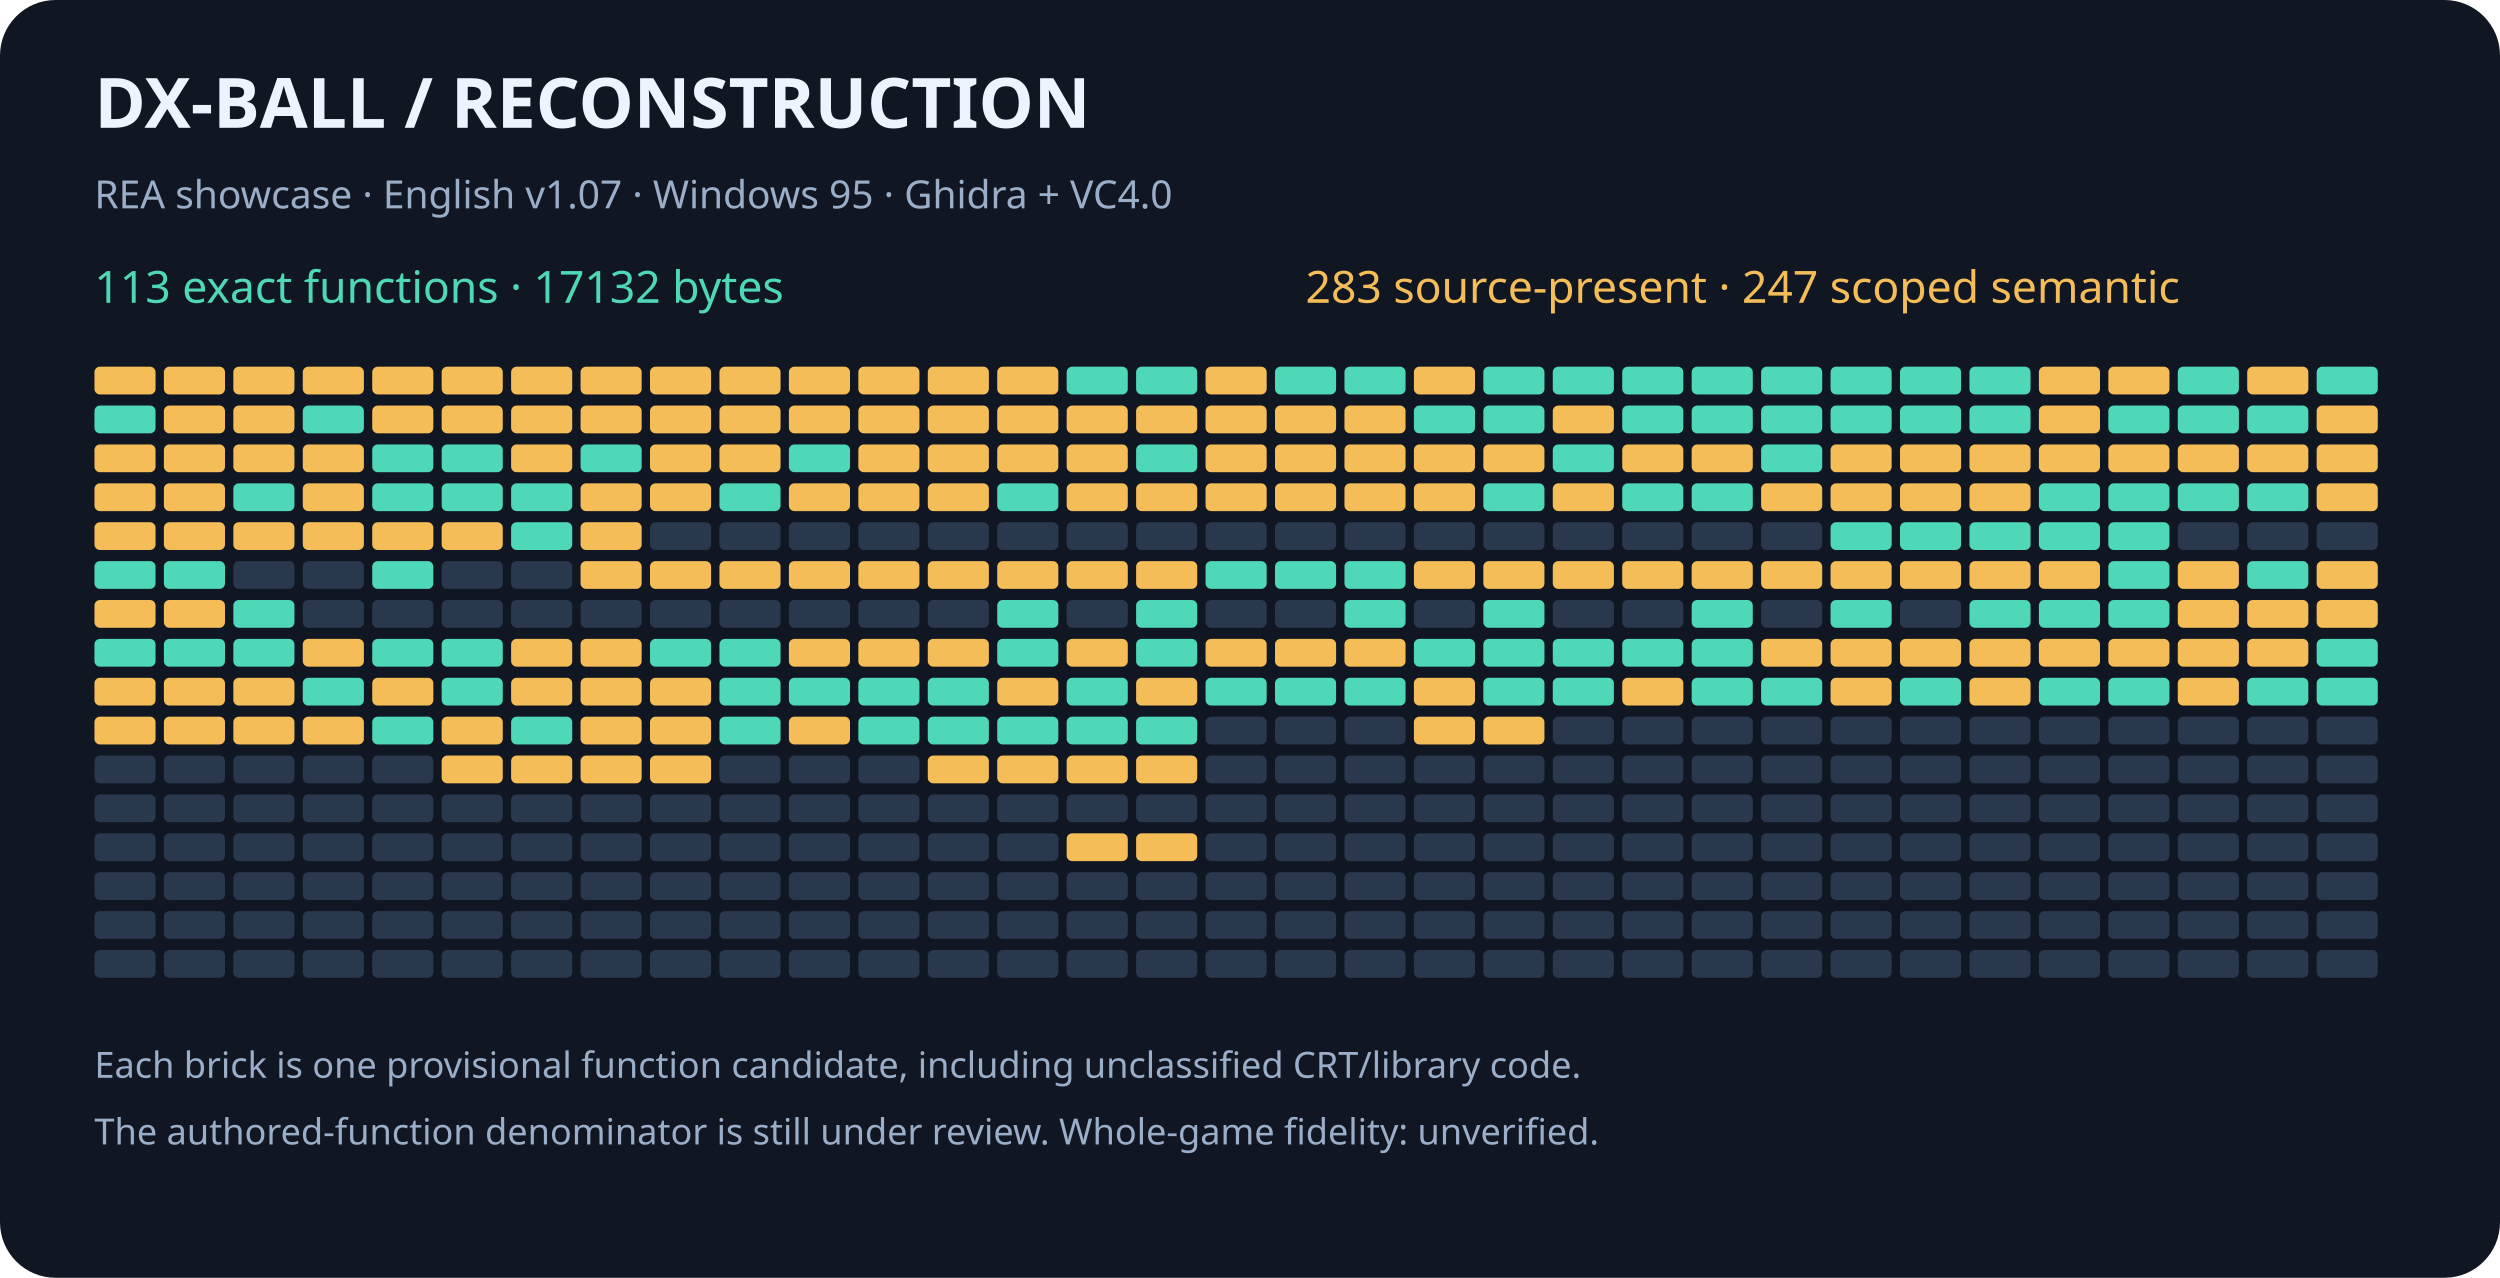
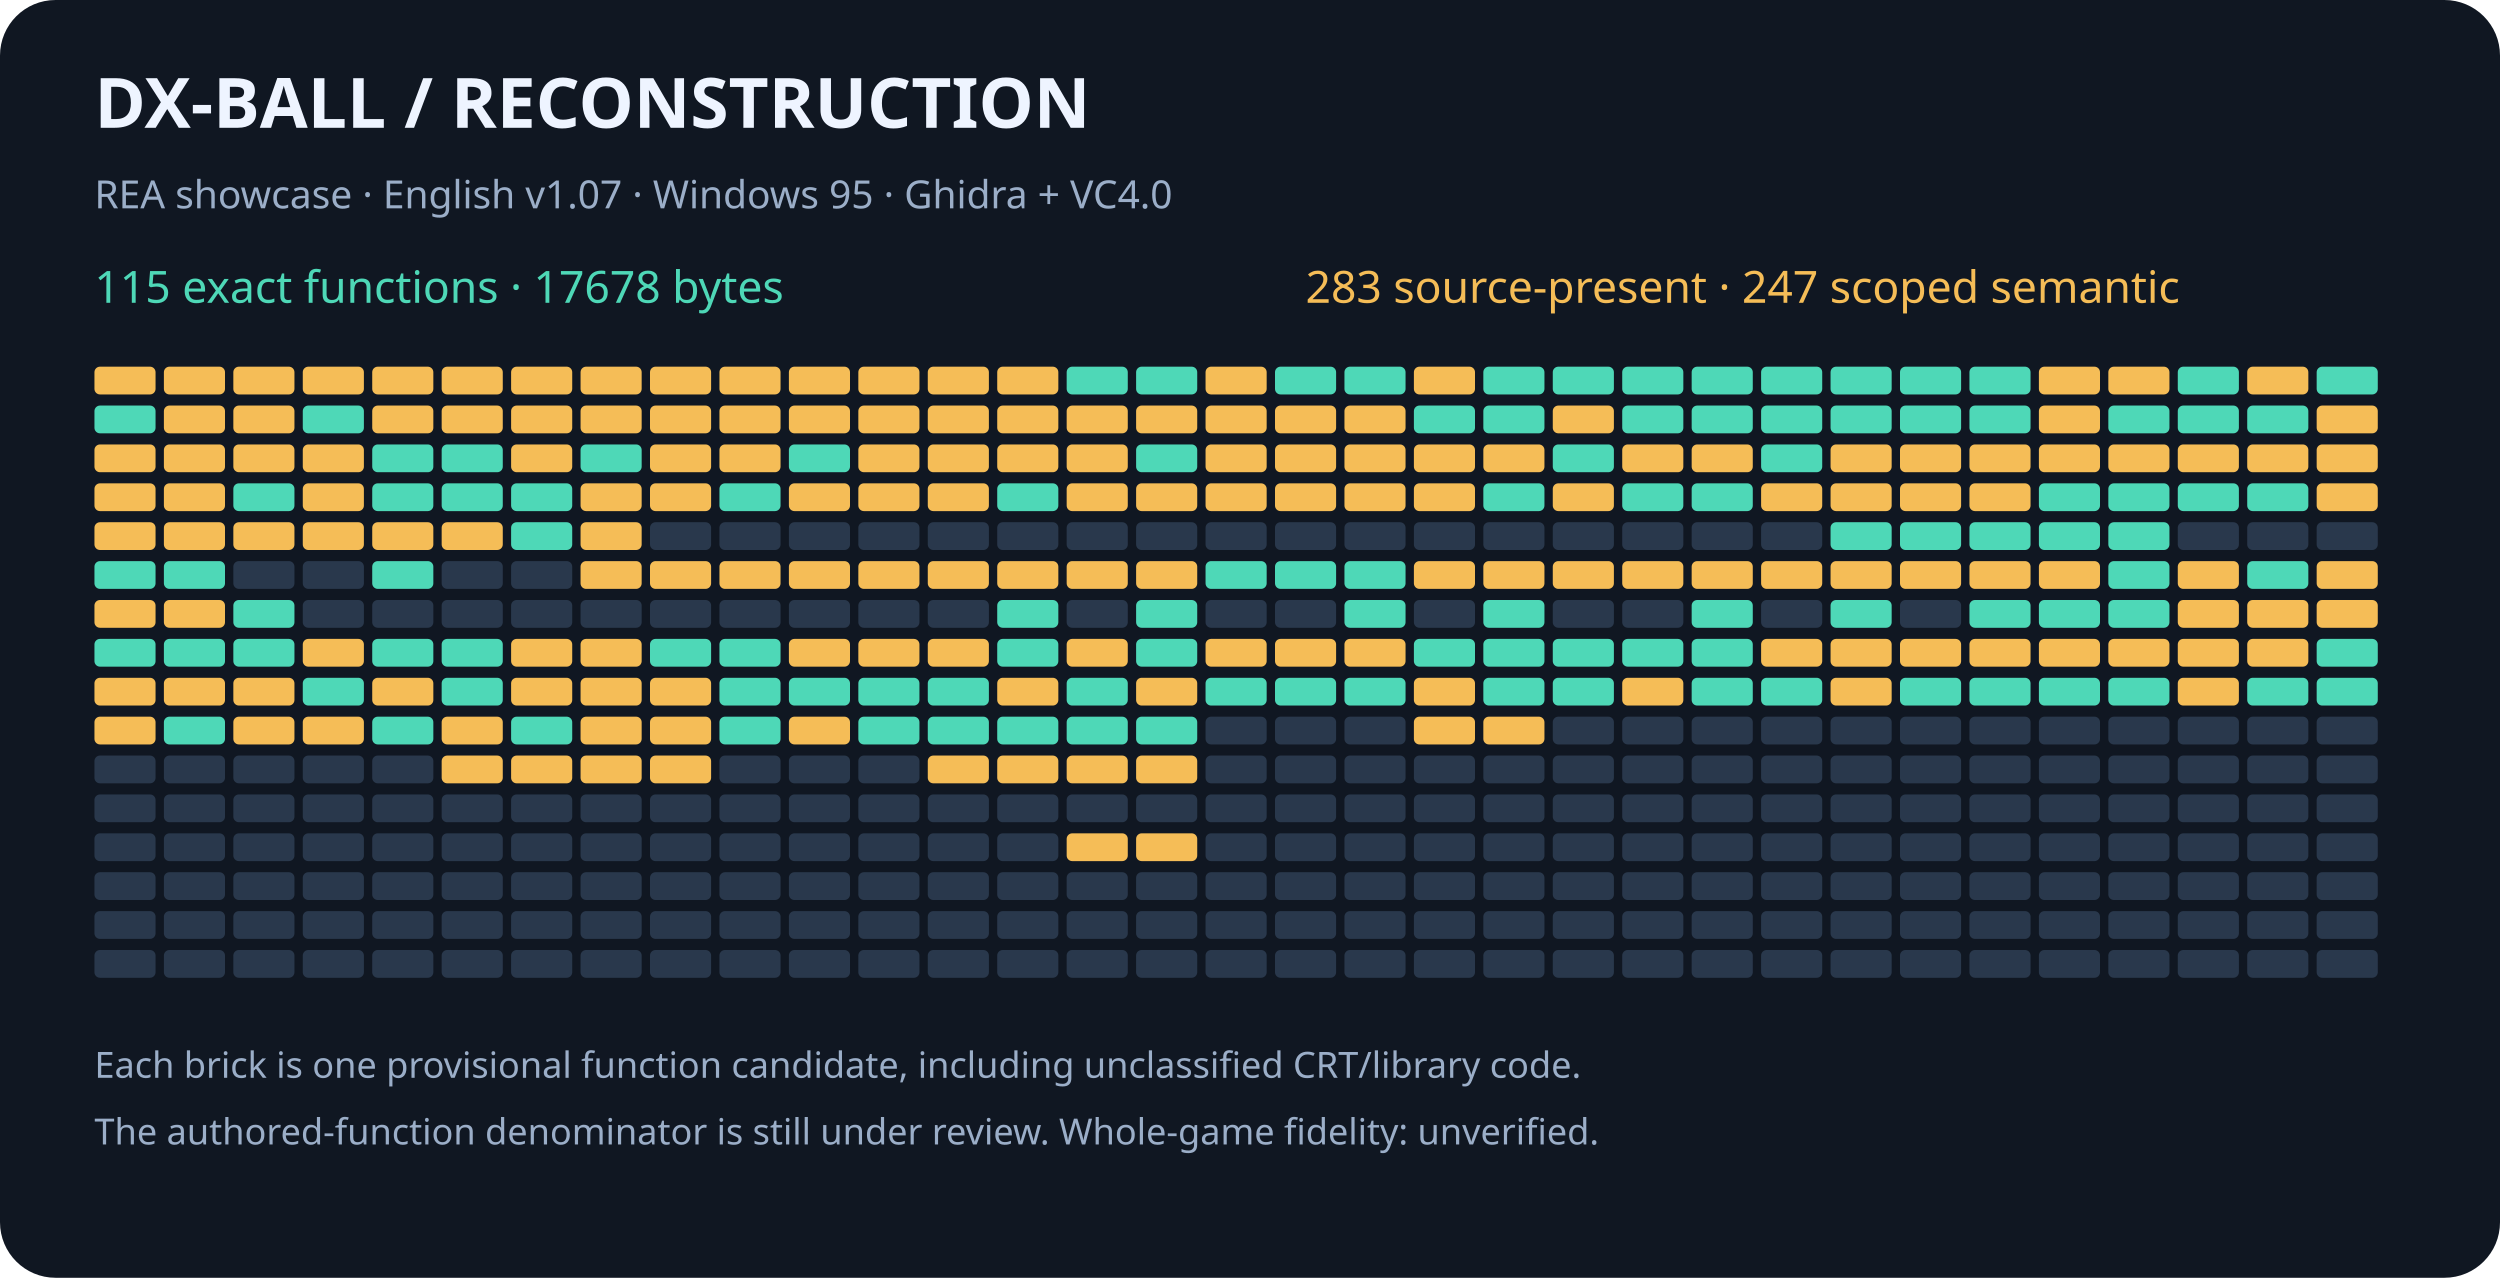
<svg xmlns="http://www.w3.org/2000/svg" width="900" height="460" viewBox="0 0 900 460" role="img" aria-labelledby="title desc">
  <rect width="900" height="460" rx="20" fill="#101722" />
  <g font-family="sans-serif">
    <text x="34" y="46" fill="#eef4ff" font-size="25" font-weight="bold">DX-BALL  /  RECONSTRUCTION</text>
    <text x="34" y="75" fill="#9baec8" font-size="14">REA showcase · English v1.07 · Windows 95 · Ghidra + VC4.0</text>
-     <text x="34" y="109" fill="#4ed8b7" font-size="16">113 exact functions · 17132 bytes</text>
+     <text x="34" y="109" fill="#4ed8b7" font-size="16">115 exact functions · 17678 bytes</text>
    <text x="470" y="109" fill="#f5bd57" font-size="16">283 source-present · 247 scoped semantic</text>
    <rect x="34" y="132" width="22" height="10" rx="2" fill="#f5bd57" />
    <rect x="59" y="132" width="22" height="10" rx="2" fill="#f5bd57" />
    <rect x="84" y="132" width="22" height="10" rx="2" fill="#f5bd57" />
    <rect x="109" y="132" width="22" height="10" rx="2" fill="#f5bd57" />
    <rect x="134" y="132" width="22" height="10" rx="2" fill="#f5bd57" />
    <rect x="159" y="132" width="22" height="10" rx="2" fill="#f5bd57" />
    <rect x="184" y="132" width="22" height="10" rx="2" fill="#f5bd57" />
    <rect x="209" y="132" width="22" height="10" rx="2" fill="#f5bd57" />
    <rect x="234" y="132" width="22" height="10" rx="2" fill="#f5bd57" />
    <rect x="259" y="132" width="22" height="10" rx="2" fill="#f5bd57" />
    <rect x="284" y="132" width="22" height="10" rx="2" fill="#f5bd57" />
    <rect x="309" y="132" width="22" height="10" rx="2" fill="#f5bd57" />
    <rect x="334" y="132" width="22" height="10" rx="2" fill="#f5bd57" />
    <rect x="359" y="132" width="22" height="10" rx="2" fill="#f5bd57" />
    <rect x="384" y="132" width="22" height="10" rx="2" fill="#4ed8b7" />
    <rect x="409" y="132" width="22" height="10" rx="2" fill="#4ed8b7" />
    <rect x="434" y="132" width="22" height="10" rx="2" fill="#f5bd57" />
    <rect x="459" y="132" width="22" height="10" rx="2" fill="#4ed8b7" />
    <rect x="484" y="132" width="22" height="10" rx="2" fill="#4ed8b7" />
    <rect x="509" y="132" width="22" height="10" rx="2" fill="#f5bd57" />
    <rect x="534" y="132" width="22" height="10" rx="2" fill="#4ed8b7" />
    <rect x="559" y="132" width="22" height="10" rx="2" fill="#4ed8b7" />
    <rect x="584" y="132" width="22" height="10" rx="2" fill="#4ed8b7" />
    <rect x="609" y="132" width="22" height="10" rx="2" fill="#4ed8b7" />
    <rect x="634" y="132" width="22" height="10" rx="2" fill="#4ed8b7" />
    <rect x="659" y="132" width="22" height="10" rx="2" fill="#4ed8b7" />
    <rect x="684" y="132" width="22" height="10" rx="2" fill="#4ed8b7" />
    <rect x="709" y="132" width="22" height="10" rx="2" fill="#4ed8b7" />
    <rect x="734" y="132" width="22" height="10" rx="2" fill="#f5bd57" />
    <rect x="759" y="132" width="22" height="10" rx="2" fill="#f5bd57" />
    <rect x="784" y="132" width="22" height="10" rx="2" fill="#4ed8b7" />
    <rect x="809" y="132" width="22" height="10" rx="2" fill="#f5bd57" />
    <rect x="834" y="132" width="22" height="10" rx="2" fill="#4ed8b7" />
    <rect x="34" y="146" width="22" height="10" rx="2" fill="#4ed8b7" />
    <rect x="59" y="146" width="22" height="10" rx="2" fill="#f5bd57" />
    <rect x="84" y="146" width="22" height="10" rx="2" fill="#f5bd57" />
    <rect x="109" y="146" width="22" height="10" rx="2" fill="#4ed8b7" />
    <rect x="134" y="146" width="22" height="10" rx="2" fill="#f5bd57" />
    <rect x="159" y="146" width="22" height="10" rx="2" fill="#f5bd57" />
    <rect x="184" y="146" width="22" height="10" rx="2" fill="#f5bd57" />
    <rect x="209" y="146" width="22" height="10" rx="2" fill="#f5bd57" />
    <rect x="234" y="146" width="22" height="10" rx="2" fill="#f5bd57" />
    <rect x="259" y="146" width="22" height="10" rx="2" fill="#f5bd57" />
    <rect x="284" y="146" width="22" height="10" rx="2" fill="#f5bd57" />
    <rect x="309" y="146" width="22" height="10" rx="2" fill="#f5bd57" />
    <rect x="334" y="146" width="22" height="10" rx="2" fill="#f5bd57" />
    <rect x="359" y="146" width="22" height="10" rx="2" fill="#f5bd57" />
    <rect x="384" y="146" width="22" height="10" rx="2" fill="#f5bd57" />
    <rect x="409" y="146" width="22" height="10" rx="2" fill="#f5bd57" />
    <rect x="434" y="146" width="22" height="10" rx="2" fill="#f5bd57" />
    <rect x="459" y="146" width="22" height="10" rx="2" fill="#f5bd57" />
    <rect x="484" y="146" width="22" height="10" rx="2" fill="#f5bd57" />
    <rect x="509" y="146" width="22" height="10" rx="2" fill="#4ed8b7" />
    <rect x="534" y="146" width="22" height="10" rx="2" fill="#4ed8b7" />
    <rect x="559" y="146" width="22" height="10" rx="2" fill="#f5bd57" />
    <rect x="584" y="146" width="22" height="10" rx="2" fill="#4ed8b7" />
    <rect x="609" y="146" width="22" height="10" rx="2" fill="#4ed8b7" />
    <rect x="634" y="146" width="22" height="10" rx="2" fill="#4ed8b7" />
    <rect x="659" y="146" width="22" height="10" rx="2" fill="#4ed8b7" />
    <rect x="684" y="146" width="22" height="10" rx="2" fill="#4ed8b7" />
    <rect x="709" y="146" width="22" height="10" rx="2" fill="#4ed8b7" />
    <rect x="734" y="146" width="22" height="10" rx="2" fill="#f5bd57" />
    <rect x="759" y="146" width="22" height="10" rx="2" fill="#4ed8b7" />
    <rect x="784" y="146" width="22" height="10" rx="2" fill="#4ed8b7" />
    <rect x="809" y="146" width="22" height="10" rx="2" fill="#4ed8b7" />
    <rect x="834" y="146" width="22" height="10" rx="2" fill="#f5bd57" />
    <rect x="34" y="160" width="22" height="10" rx="2" fill="#f5bd57" />
    <rect x="59" y="160" width="22" height="10" rx="2" fill="#f5bd57" />
    <rect x="84" y="160" width="22" height="10" rx="2" fill="#f5bd57" />
    <rect x="109" y="160" width="22" height="10" rx="2" fill="#f5bd57" />
    <rect x="134" y="160" width="22" height="10" rx="2" fill="#4ed8b7" />
    <rect x="159" y="160" width="22" height="10" rx="2" fill="#4ed8b7" />
    <rect x="184" y="160" width="22" height="10" rx="2" fill="#f5bd57" />
    <rect x="209" y="160" width="22" height="10" rx="2" fill="#4ed8b7" />
    <rect x="234" y="160" width="22" height="10" rx="2" fill="#f5bd57" />
    <rect x="259" y="160" width="22" height="10" rx="2" fill="#f5bd57" />
    <rect x="284" y="160" width="22" height="10" rx="2" fill="#4ed8b7" />
    <rect x="309" y="160" width="22" height="10" rx="2" fill="#f5bd57" />
    <rect x="334" y="160" width="22" height="10" rx="2" fill="#f5bd57" />
    <rect x="359" y="160" width="22" height="10" rx="2" fill="#f5bd57" />
    <rect x="384" y="160" width="22" height="10" rx="2" fill="#f5bd57" />
    <rect x="409" y="160" width="22" height="10" rx="2" fill="#4ed8b7" />
    <rect x="434" y="160" width="22" height="10" rx="2" fill="#f5bd57" />
    <rect x="459" y="160" width="22" height="10" rx="2" fill="#f5bd57" />
    <rect x="484" y="160" width="22" height="10" rx="2" fill="#f5bd57" />
    <rect x="509" y="160" width="22" height="10" rx="2" fill="#f5bd57" />
    <rect x="534" y="160" width="22" height="10" rx="2" fill="#f5bd57" />
    <rect x="559" y="160" width="22" height="10" rx="2" fill="#4ed8b7" />
    <rect x="584" y="160" width="22" height="10" rx="2" fill="#f5bd57" />
    <rect x="609" y="160" width="22" height="10" rx="2" fill="#f5bd57" />
    <rect x="634" y="160" width="22" height="10" rx="2" fill="#4ed8b7" />
    <rect x="659" y="160" width="22" height="10" rx="2" fill="#f5bd57" />
    <rect x="684" y="160" width="22" height="10" rx="2" fill="#f5bd57" />
    <rect x="709" y="160" width="22" height="10" rx="2" fill="#f5bd57" />
    <rect x="734" y="160" width="22" height="10" rx="2" fill="#f5bd57" />
    <rect x="759" y="160" width="22" height="10" rx="2" fill="#f5bd57" />
    <rect x="784" y="160" width="22" height="10" rx="2" fill="#f5bd57" />
    <rect x="809" y="160" width="22" height="10" rx="2" fill="#f5bd57" />
    <rect x="834" y="160" width="22" height="10" rx="2" fill="#f5bd57" />
    <rect x="34" y="174" width="22" height="10" rx="2" fill="#f5bd57" />
    <rect x="59" y="174" width="22" height="10" rx="2" fill="#f5bd57" />
    <rect x="84" y="174" width="22" height="10" rx="2" fill="#4ed8b7" />
    <rect x="109" y="174" width="22" height="10" rx="2" fill="#f5bd57" />
    <rect x="134" y="174" width="22" height="10" rx="2" fill="#4ed8b7" />
    <rect x="159" y="174" width="22" height="10" rx="2" fill="#4ed8b7" />
    <rect x="184" y="174" width="22" height="10" rx="2" fill="#4ed8b7" />
    <rect x="209" y="174" width="22" height="10" rx="2" fill="#f5bd57" />
    <rect x="234" y="174" width="22" height="10" rx="2" fill="#f5bd57" />
    <rect x="259" y="174" width="22" height="10" rx="2" fill="#4ed8b7" />
    <rect x="284" y="174" width="22" height="10" rx="2" fill="#f5bd57" />
    <rect x="309" y="174" width="22" height="10" rx="2" fill="#f5bd57" />
    <rect x="334" y="174" width="22" height="10" rx="2" fill="#f5bd57" />
    <rect x="359" y="174" width="22" height="10" rx="2" fill="#4ed8b7" />
    <rect x="384" y="174" width="22" height="10" rx="2" fill="#f5bd57" />
    <rect x="409" y="174" width="22" height="10" rx="2" fill="#f5bd57" />
    <rect x="434" y="174" width="22" height="10" rx="2" fill="#f5bd57" />
    <rect x="459" y="174" width="22" height="10" rx="2" fill="#f5bd57" />
    <rect x="484" y="174" width="22" height="10" rx="2" fill="#f5bd57" />
    <rect x="509" y="174" width="22" height="10" rx="2" fill="#f5bd57" />
    <rect x="534" y="174" width="22" height="10" rx="2" fill="#4ed8b7" />
    <rect x="559" y="174" width="22" height="10" rx="2" fill="#f5bd57" />
    <rect x="584" y="174" width="22" height="10" rx="2" fill="#4ed8b7" />
    <rect x="609" y="174" width="22" height="10" rx="2" fill="#4ed8b7" />
    <rect x="634" y="174" width="22" height="10" rx="2" fill="#f5bd57" />
    <rect x="659" y="174" width="22" height="10" rx="2" fill="#f5bd57" />
    <rect x="684" y="174" width="22" height="10" rx="2" fill="#f5bd57" />
    <rect x="709" y="174" width="22" height="10" rx="2" fill="#f5bd57" />
    <rect x="734" y="174" width="22" height="10" rx="2" fill="#4ed8b7" />
    <rect x="759" y="174" width="22" height="10" rx="2" fill="#4ed8b7" />
    <rect x="784" y="174" width="22" height="10" rx="2" fill="#4ed8b7" />
    <rect x="809" y="174" width="22" height="10" rx="2" fill="#4ed8b7" />
    <rect x="834" y="174" width="22" height="10" rx="2" fill="#f5bd57" />
    <rect x="34" y="188" width="22" height="10" rx="2" fill="#f5bd57" />
    <rect x="59" y="188" width="22" height="10" rx="2" fill="#f5bd57" />
    <rect x="84" y="188" width="22" height="10" rx="2" fill="#f5bd57" />
    <rect x="109" y="188" width="22" height="10" rx="2" fill="#f5bd57" />
    <rect x="134" y="188" width="22" height="10" rx="2" fill="#f5bd57" />
    <rect x="159" y="188" width="22" height="10" rx="2" fill="#f5bd57" />
    <rect x="184" y="188" width="22" height="10" rx="2" fill="#4ed8b7" />
    <rect x="209" y="188" width="22" height="10" rx="2" fill="#f5bd57" />
    <rect x="234" y="188" width="22" height="10" rx="2" fill="#29384c" />
    <rect x="259" y="188" width="22" height="10" rx="2" fill="#29384c" />
    <rect x="284" y="188" width="22" height="10" rx="2" fill="#29384c" />
    <rect x="309" y="188" width="22" height="10" rx="2" fill="#29384c" />
    <rect x="334" y="188" width="22" height="10" rx="2" fill="#29384c" />
    <rect x="359" y="188" width="22" height="10" rx="2" fill="#29384c" />
    <rect x="384" y="188" width="22" height="10" rx="2" fill="#29384c" />
    <rect x="409" y="188" width="22" height="10" rx="2" fill="#29384c" />
    <rect x="434" y="188" width="22" height="10" rx="2" fill="#29384c" />
    <rect x="459" y="188" width="22" height="10" rx="2" fill="#29384c" />
    <rect x="484" y="188" width="22" height="10" rx="2" fill="#29384c" />
    <rect x="509" y="188" width="22" height="10" rx="2" fill="#29384c" />
    <rect x="534" y="188" width="22" height="10" rx="2" fill="#29384c" />
    <rect x="559" y="188" width="22" height="10" rx="2" fill="#29384c" />
    <rect x="584" y="188" width="22" height="10" rx="2" fill="#29384c" />
    <rect x="609" y="188" width="22" height="10" rx="2" fill="#29384c" />
    <rect x="634" y="188" width="22" height="10" rx="2" fill="#29384c" />
    <rect x="659" y="188" width="22" height="10" rx="2" fill="#4ed8b7" />
    <rect x="684" y="188" width="22" height="10" rx="2" fill="#4ed8b7" />
    <rect x="709" y="188" width="22" height="10" rx="2" fill="#4ed8b7" />
    <rect x="734" y="188" width="22" height="10" rx="2" fill="#4ed8b7" />
    <rect x="759" y="188" width="22" height="10" rx="2" fill="#4ed8b7" />
    <rect x="784" y="188" width="22" height="10" rx="2" fill="#29384c" />
    <rect x="809" y="188" width="22" height="10" rx="2" fill="#29384c" />
    <rect x="834" y="188" width="22" height="10" rx="2" fill="#29384c" />
    <rect x="34" y="202" width="22" height="10" rx="2" fill="#4ed8b7" />
    <rect x="59" y="202" width="22" height="10" rx="2" fill="#4ed8b7" />
    <rect x="84" y="202" width="22" height="10" rx="2" fill="#29384c" />
    <rect x="109" y="202" width="22" height="10" rx="2" fill="#29384c" />
    <rect x="134" y="202" width="22" height="10" rx="2" fill="#4ed8b7" />
    <rect x="159" y="202" width="22" height="10" rx="2" fill="#29384c" />
    <rect x="184" y="202" width="22" height="10" rx="2" fill="#29384c" />
    <rect x="209" y="202" width="22" height="10" rx="2" fill="#f5bd57" />
    <rect x="234" y="202" width="22" height="10" rx="2" fill="#f5bd57" />
    <rect x="259" y="202" width="22" height="10" rx="2" fill="#f5bd57" />
    <rect x="284" y="202" width="22" height="10" rx="2" fill="#f5bd57" />
    <rect x="309" y="202" width="22" height="10" rx="2" fill="#f5bd57" />
    <rect x="334" y="202" width="22" height="10" rx="2" fill="#f5bd57" />
    <rect x="359" y="202" width="22" height="10" rx="2" fill="#f5bd57" />
    <rect x="384" y="202" width="22" height="10" rx="2" fill="#f5bd57" />
    <rect x="409" y="202" width="22" height="10" rx="2" fill="#f5bd57" />
    <rect x="434" y="202" width="22" height="10" rx="2" fill="#4ed8b7" />
    <rect x="459" y="202" width="22" height="10" rx="2" fill="#4ed8b7" />
    <rect x="484" y="202" width="22" height="10" rx="2" fill="#4ed8b7" />
    <rect x="509" y="202" width="22" height="10" rx="2" fill="#f5bd57" />
    <rect x="534" y="202" width="22" height="10" rx="2" fill="#f5bd57" />
    <rect x="559" y="202" width="22" height="10" rx="2" fill="#f5bd57" />
    <rect x="584" y="202" width="22" height="10" rx="2" fill="#f5bd57" />
    <rect x="609" y="202" width="22" height="10" rx="2" fill="#f5bd57" />
    <rect x="634" y="202" width="22" height="10" rx="2" fill="#f5bd57" />
    <rect x="659" y="202" width="22" height="10" rx="2" fill="#f5bd57" />
    <rect x="684" y="202" width="22" height="10" rx="2" fill="#f5bd57" />
    <rect x="709" y="202" width="22" height="10" rx="2" fill="#f5bd57" />
    <rect x="734" y="202" width="22" height="10" rx="2" fill="#f5bd57" />
    <rect x="759" y="202" width="22" height="10" rx="2" fill="#4ed8b7" />
    <rect x="784" y="202" width="22" height="10" rx="2" fill="#f5bd57" />
    <rect x="809" y="202" width="22" height="10" rx="2" fill="#4ed8b7" />
    <rect x="834" y="202" width="22" height="10" rx="2" fill="#f5bd57" />
    <rect x="34" y="216" width="22" height="10" rx="2" fill="#f5bd57" />
    <rect x="59" y="216" width="22" height="10" rx="2" fill="#f5bd57" />
    <rect x="84" y="216" width="22" height="10" rx="2" fill="#4ed8b7" />
    <rect x="109" y="216" width="22" height="10" rx="2" fill="#29384c" />
    <rect x="134" y="216" width="22" height="10" rx="2" fill="#29384c" />
    <rect x="159" y="216" width="22" height="10" rx="2" fill="#29384c" />
    <rect x="184" y="216" width="22" height="10" rx="2" fill="#29384c" />
    <rect x="209" y="216" width="22" height="10" rx="2" fill="#29384c" />
    <rect x="234" y="216" width="22" height="10" rx="2" fill="#29384c" />
    <rect x="259" y="216" width="22" height="10" rx="2" fill="#29384c" />
    <rect x="284" y="216" width="22" height="10" rx="2" fill="#29384c" />
    <rect x="309" y="216" width="22" height="10" rx="2" fill="#29384c" />
    <rect x="334" y="216" width="22" height="10" rx="2" fill="#29384c" />
    <rect x="359" y="216" width="22" height="10" rx="2" fill="#4ed8b7" />
    <rect x="384" y="216" width="22" height="10" rx="2" fill="#29384c" />
    <rect x="409" y="216" width="22" height="10" rx="2" fill="#4ed8b7" />
    <rect x="434" y="216" width="22" height="10" rx="2" fill="#29384c" />
    <rect x="459" y="216" width="22" height="10" rx="2" fill="#29384c" />
    <rect x="484" y="216" width="22" height="10" rx="2" fill="#4ed8b7" />
    <rect x="509" y="216" width="22" height="10" rx="2" fill="#29384c" />
    <rect x="534" y="216" width="22" height="10" rx="2" fill="#4ed8b7" />
    <rect x="559" y="216" width="22" height="10" rx="2" fill="#29384c" />
    <rect x="584" y="216" width="22" height="10" rx="2" fill="#29384c" />
    <rect x="609" y="216" width="22" height="10" rx="2" fill="#4ed8b7" />
    <rect x="634" y="216" width="22" height="10" rx="2" fill="#29384c" />
    <rect x="659" y="216" width="22" height="10" rx="2" fill="#4ed8b7" />
    <rect x="684" y="216" width="22" height="10" rx="2" fill="#29384c" />
    <rect x="709" y="216" width="22" height="10" rx="2" fill="#4ed8b7" />
    <rect x="734" y="216" width="22" height="10" rx="2" fill="#4ed8b7" />
    <rect x="759" y="216" width="22" height="10" rx="2" fill="#4ed8b7" />
    <rect x="784" y="216" width="22" height="10" rx="2" fill="#f5bd57" />
    <rect x="809" y="216" width="22" height="10" rx="2" fill="#f5bd57" />
    <rect x="834" y="216" width="22" height="10" rx="2" fill="#f5bd57" />
    <rect x="34" y="230" width="22" height="10" rx="2" fill="#4ed8b7" />
    <rect x="59" y="230" width="22" height="10" rx="2" fill="#4ed8b7" />
    <rect x="84" y="230" width="22" height="10" rx="2" fill="#4ed8b7" />
    <rect x="109" y="230" width="22" height="10" rx="2" fill="#f5bd57" />
    <rect x="134" y="230" width="22" height="10" rx="2" fill="#4ed8b7" />
    <rect x="159" y="230" width="22" height="10" rx="2" fill="#4ed8b7" />
    <rect x="184" y="230" width="22" height="10" rx="2" fill="#f5bd57" />
    <rect x="209" y="230" width="22" height="10" rx="2" fill="#f5bd57" />
    <rect x="234" y="230" width="22" height="10" rx="2" fill="#4ed8b7" />
    <rect x="259" y="230" width="22" height="10" rx="2" fill="#4ed8b7" />
    <rect x="284" y="230" width="22" height="10" rx="2" fill="#f5bd57" />
    <rect x="309" y="230" width="22" height="10" rx="2" fill="#f5bd57" />
    <rect x="334" y="230" width="22" height="10" rx="2" fill="#f5bd57" />
    <rect x="359" y="230" width="22" height="10" rx="2" fill="#4ed8b7" />
    <rect x="384" y="230" width="22" height="10" rx="2" fill="#f5bd57" />
    <rect x="409" y="230" width="22" height="10" rx="2" fill="#4ed8b7" />
    <rect x="434" y="230" width="22" height="10" rx="2" fill="#f5bd57" />
    <rect x="459" y="230" width="22" height="10" rx="2" fill="#f5bd57" />
    <rect x="484" y="230" width="22" height="10" rx="2" fill="#f5bd57" />
    <rect x="509" y="230" width="22" height="10" rx="2" fill="#4ed8b7" />
    <rect x="534" y="230" width="22" height="10" rx="2" fill="#4ed8b7" />
    <rect x="559" y="230" width="22" height="10" rx="2" fill="#4ed8b7" />
    <rect x="584" y="230" width="22" height="10" rx="2" fill="#4ed8b7" />
    <rect x="609" y="230" width="22" height="10" rx="2" fill="#4ed8b7" />
    <rect x="634" y="230" width="22" height="10" rx="2" fill="#f5bd57" />
    <rect x="659" y="230" width="22" height="10" rx="2" fill="#f5bd57" />
    <rect x="684" y="230" width="22" height="10" rx="2" fill="#f5bd57" />
    <rect x="709" y="230" width="22" height="10" rx="2" fill="#f5bd57" />
    <rect x="734" y="230" width="22" height="10" rx="2" fill="#f5bd57" />
    <rect x="759" y="230" width="22" height="10" rx="2" fill="#f5bd57" />
    <rect x="784" y="230" width="22" height="10" rx="2" fill="#f5bd57" />
    <rect x="809" y="230" width="22" height="10" rx="2" fill="#f5bd57" />
    <rect x="834" y="230" width="22" height="10" rx="2" fill="#4ed8b7" />
    <rect x="34" y="244" width="22" height="10" rx="2" fill="#f5bd57" />
    <rect x="59" y="244" width="22" height="10" rx="2" fill="#f5bd57" />
    <rect x="84" y="244" width="22" height="10" rx="2" fill="#f5bd57" />
    <rect x="109" y="244" width="22" height="10" rx="2" fill="#4ed8b7" />
    <rect x="134" y="244" width="22" height="10" rx="2" fill="#f5bd57" />
    <rect x="159" y="244" width="22" height="10" rx="2" fill="#4ed8b7" />
    <rect x="184" y="244" width="22" height="10" rx="2" fill="#f5bd57" />
    <rect x="209" y="244" width="22" height="10" rx="2" fill="#f5bd57" />
    <rect x="234" y="244" width="22" height="10" rx="2" fill="#f5bd57" />
    <rect x="259" y="244" width="22" height="10" rx="2" fill="#4ed8b7" />
    <rect x="284" y="244" width="22" height="10" rx="2" fill="#4ed8b7" />
    <rect x="309" y="244" width="22" height="10" rx="2" fill="#4ed8b7" />
    <rect x="334" y="244" width="22" height="10" rx="2" fill="#4ed8b7" />
    <rect x="359" y="244" width="22" height="10" rx="2" fill="#f5bd57" />
    <rect x="384" y="244" width="22" height="10" rx="2" fill="#4ed8b7" />
    <rect x="409" y="244" width="22" height="10" rx="2" fill="#f5bd57" />
    <rect x="434" y="244" width="22" height="10" rx="2" fill="#4ed8b7" />
    <rect x="459" y="244" width="22" height="10" rx="2" fill="#4ed8b7" />
    <rect x="484" y="244" width="22" height="10" rx="2" fill="#4ed8b7" />
    <rect x="509" y="244" width="22" height="10" rx="2" fill="#f5bd57" />
    <rect x="534" y="244" width="22" height="10" rx="2" fill="#4ed8b7" />
    <rect x="559" y="244" width="22" height="10" rx="2" fill="#4ed8b7" />
    <rect x="584" y="244" width="22" height="10" rx="2" fill="#f5bd57" />
    <rect x="609" y="244" width="22" height="10" rx="2" fill="#4ed8b7" />
    <rect x="634" y="244" width="22" height="10" rx="2" fill="#4ed8b7" />
    <rect x="659" y="244" width="22" height="10" rx="2" fill="#f5bd57" />
    <rect x="684" y="244" width="22" height="10" rx="2" fill="#4ed8b7" />
-     <rect x="709" y="244" width="22" height="10" rx="2" fill="#f5bd57" />
+     <rect x="709" y="244" width="22" height="10" rx="2" fill="#4ed8b7" />
    <rect x="734" y="244" width="22" height="10" rx="2" fill="#4ed8b7" />
    <rect x="759" y="244" width="22" height="10" rx="2" fill="#4ed8b7" />
    <rect x="784" y="244" width="22" height="10" rx="2" fill="#f5bd57" />
    <rect x="809" y="244" width="22" height="10" rx="2" fill="#4ed8b7" />
    <rect x="834" y="244" width="22" height="10" rx="2" fill="#4ed8b7" />
    <rect x="34" y="258" width="22" height="10" rx="2" fill="#f5bd57" />
-     <rect x="59" y="258" width="22" height="10" rx="2" fill="#f5bd57" />
+     <rect x="59" y="258" width="22" height="10" rx="2" fill="#4ed8b7" />
    <rect x="84" y="258" width="22" height="10" rx="2" fill="#f5bd57" />
    <rect x="109" y="258" width="22" height="10" rx="2" fill="#f5bd57" />
    <rect x="134" y="258" width="22" height="10" rx="2" fill="#4ed8b7" />
    <rect x="159" y="258" width="22" height="10" rx="2" fill="#f5bd57" />
    <rect x="184" y="258" width="22" height="10" rx="2" fill="#4ed8b7" />
    <rect x="209" y="258" width="22" height="10" rx="2" fill="#f5bd57" />
    <rect x="234" y="258" width="22" height="10" rx="2" fill="#f5bd57" />
    <rect x="259" y="258" width="22" height="10" rx="2" fill="#4ed8b7" />
    <rect x="284" y="258" width="22" height="10" rx="2" fill="#f5bd57" />
    <rect x="309" y="258" width="22" height="10" rx="2" fill="#4ed8b7" />
    <rect x="334" y="258" width="22" height="10" rx="2" fill="#4ed8b7" />
    <rect x="359" y="258" width="22" height="10" rx="2" fill="#4ed8b7" />
    <rect x="384" y="258" width="22" height="10" rx="2" fill="#4ed8b7" />
    <rect x="409" y="258" width="22" height="10" rx="2" fill="#4ed8b7" />
    <rect x="434" y="258" width="22" height="10" rx="2" fill="#29384c" />
    <rect x="459" y="258" width="22" height="10" rx="2" fill="#29384c" />
    <rect x="484" y="258" width="22" height="10" rx="2" fill="#29384c" />
    <rect x="509" y="258" width="22" height="10" rx="2" fill="#f5bd57" />
    <rect x="534" y="258" width="22" height="10" rx="2" fill="#f5bd57" />
    <rect x="559" y="258" width="22" height="10" rx="2" fill="#29384c" />
    <rect x="584" y="258" width="22" height="10" rx="2" fill="#29384c" />
    <rect x="609" y="258" width="22" height="10" rx="2" fill="#29384c" />
    <rect x="634" y="258" width="22" height="10" rx="2" fill="#29384c" />
    <rect x="659" y="258" width="22" height="10" rx="2" fill="#29384c" />
    <rect x="684" y="258" width="22" height="10" rx="2" fill="#29384c" />
    <rect x="709" y="258" width="22" height="10" rx="2" fill="#29384c" />
    <rect x="734" y="258" width="22" height="10" rx="2" fill="#29384c" />
    <rect x="759" y="258" width="22" height="10" rx="2" fill="#29384c" />
    <rect x="784" y="258" width="22" height="10" rx="2" fill="#29384c" />
    <rect x="809" y="258" width="22" height="10" rx="2" fill="#29384c" />
    <rect x="834" y="258" width="22" height="10" rx="2" fill="#29384c" />
    <rect x="34" y="272" width="22" height="10" rx="2" fill="#29384c" />
    <rect x="59" y="272" width="22" height="10" rx="2" fill="#29384c" />
    <rect x="84" y="272" width="22" height="10" rx="2" fill="#29384c" />
    <rect x="109" y="272" width="22" height="10" rx="2" fill="#29384c" />
    <rect x="134" y="272" width="22" height="10" rx="2" fill="#29384c" />
    <rect x="159" y="272" width="22" height="10" rx="2" fill="#f5bd57" />
    <rect x="184" y="272" width="22" height="10" rx="2" fill="#f5bd57" />
    <rect x="209" y="272" width="22" height="10" rx="2" fill="#f5bd57" />
    <rect x="234" y="272" width="22" height="10" rx="2" fill="#f5bd57" />
    <rect x="259" y="272" width="22" height="10" rx="2" fill="#29384c" />
    <rect x="284" y="272" width="22" height="10" rx="2" fill="#29384c" />
    <rect x="309" y="272" width="22" height="10" rx="2" fill="#29384c" />
    <rect x="334" y="272" width="22" height="10" rx="2" fill="#f5bd57" />
    <rect x="359" y="272" width="22" height="10" rx="2" fill="#f5bd57" />
    <rect x="384" y="272" width="22" height="10" rx="2" fill="#f5bd57" />
    <rect x="409" y="272" width="22" height="10" rx="2" fill="#f5bd57" />
    <rect x="434" y="272" width="22" height="10" rx="2" fill="#29384c" />
    <rect x="459" y="272" width="22" height="10" rx="2" fill="#29384c" />
    <rect x="484" y="272" width="22" height="10" rx="2" fill="#29384c" />
    <rect x="509" y="272" width="22" height="10" rx="2" fill="#29384c" />
    <rect x="534" y="272" width="22" height="10" rx="2" fill="#29384c" />
    <rect x="559" y="272" width="22" height="10" rx="2" fill="#29384c" />
    <rect x="584" y="272" width="22" height="10" rx="2" fill="#29384c" />
    <rect x="609" y="272" width="22" height="10" rx="2" fill="#29384c" />
    <rect x="634" y="272" width="22" height="10" rx="2" fill="#29384c" />
    <rect x="659" y="272" width="22" height="10" rx="2" fill="#29384c" />
    <rect x="684" y="272" width="22" height="10" rx="2" fill="#29384c" />
    <rect x="709" y="272" width="22" height="10" rx="2" fill="#29384c" />
    <rect x="734" y="272" width="22" height="10" rx="2" fill="#29384c" />
    <rect x="759" y="272" width="22" height="10" rx="2" fill="#29384c" />
    <rect x="784" y="272" width="22" height="10" rx="2" fill="#29384c" />
    <rect x="809" y="272" width="22" height="10" rx="2" fill="#29384c" />
    <rect x="834" y="272" width="22" height="10" rx="2" fill="#29384c" />
    <rect x="34" y="286" width="22" height="10" rx="2" fill="#29384c" />
    <rect x="59" y="286" width="22" height="10" rx="2" fill="#29384c" />
    <rect x="84" y="286" width="22" height="10" rx="2" fill="#29384c" />
    <rect x="109" y="286" width="22" height="10" rx="2" fill="#29384c" />
    <rect x="134" y="286" width="22" height="10" rx="2" fill="#29384c" />
    <rect x="159" y="286" width="22" height="10" rx="2" fill="#29384c" />
    <rect x="184" y="286" width="22" height="10" rx="2" fill="#29384c" />
    <rect x="209" y="286" width="22" height="10" rx="2" fill="#29384c" />
    <rect x="234" y="286" width="22" height="10" rx="2" fill="#29384c" />
    <rect x="259" y="286" width="22" height="10" rx="2" fill="#29384c" />
    <rect x="284" y="286" width="22" height="10" rx="2" fill="#29384c" />
    <rect x="309" y="286" width="22" height="10" rx="2" fill="#29384c" />
    <rect x="334" y="286" width="22" height="10" rx="2" fill="#29384c" />
    <rect x="359" y="286" width="22" height="10" rx="2" fill="#29384c" />
    <rect x="384" y="286" width="22" height="10" rx="2" fill="#29384c" />
    <rect x="409" y="286" width="22" height="10" rx="2" fill="#29384c" />
    <rect x="434" y="286" width="22" height="10" rx="2" fill="#29384c" />
    <rect x="459" y="286" width="22" height="10" rx="2" fill="#29384c" />
    <rect x="484" y="286" width="22" height="10" rx="2" fill="#29384c" />
    <rect x="509" y="286" width="22" height="10" rx="2" fill="#29384c" />
    <rect x="534" y="286" width="22" height="10" rx="2" fill="#29384c" />
    <rect x="559" y="286" width="22" height="10" rx="2" fill="#29384c" />
    <rect x="584" y="286" width="22" height="10" rx="2" fill="#29384c" />
    <rect x="609" y="286" width="22" height="10" rx="2" fill="#29384c" />
    <rect x="634" y="286" width="22" height="10" rx="2" fill="#29384c" />
    <rect x="659" y="286" width="22" height="10" rx="2" fill="#29384c" />
    <rect x="684" y="286" width="22" height="10" rx="2" fill="#29384c" />
    <rect x="709" y="286" width="22" height="10" rx="2" fill="#29384c" />
    <rect x="734" y="286" width="22" height="10" rx="2" fill="#29384c" />
    <rect x="759" y="286" width="22" height="10" rx="2" fill="#29384c" />
    <rect x="784" y="286" width="22" height="10" rx="2" fill="#29384c" />
    <rect x="809" y="286" width="22" height="10" rx="2" fill="#29384c" />
    <rect x="834" y="286" width="22" height="10" rx="2" fill="#29384c" />
    <rect x="34" y="300" width="22" height="10" rx="2" fill="#29384c" />
    <rect x="59" y="300" width="22" height="10" rx="2" fill="#29384c" />
    <rect x="84" y="300" width="22" height="10" rx="2" fill="#29384c" />
    <rect x="109" y="300" width="22" height="10" rx="2" fill="#29384c" />
    <rect x="134" y="300" width="22" height="10" rx="2" fill="#29384c" />
    <rect x="159" y="300" width="22" height="10" rx="2" fill="#29384c" />
    <rect x="184" y="300" width="22" height="10" rx="2" fill="#29384c" />
    <rect x="209" y="300" width="22" height="10" rx="2" fill="#29384c" />
    <rect x="234" y="300" width="22" height="10" rx="2" fill="#29384c" />
    <rect x="259" y="300" width="22" height="10" rx="2" fill="#29384c" />
    <rect x="284" y="300" width="22" height="10" rx="2" fill="#29384c" />
    <rect x="309" y="300" width="22" height="10" rx="2" fill="#29384c" />
    <rect x="334" y="300" width="22" height="10" rx="2" fill="#29384c" />
    <rect x="359" y="300" width="22" height="10" rx="2" fill="#29384c" />
    <rect x="384" y="300" width="22" height="10" rx="2" fill="#f5bd57" />
    <rect x="409" y="300" width="22" height="10" rx="2" fill="#f5bd57" />
    <rect x="434" y="300" width="22" height="10" rx="2" fill="#29384c" />
    <rect x="459" y="300" width="22" height="10" rx="2" fill="#29384c" />
    <rect x="484" y="300" width="22" height="10" rx="2" fill="#29384c" />
    <rect x="509" y="300" width="22" height="10" rx="2" fill="#29384c" />
    <rect x="534" y="300" width="22" height="10" rx="2" fill="#29384c" />
    <rect x="559" y="300" width="22" height="10" rx="2" fill="#29384c" />
    <rect x="584" y="300" width="22" height="10" rx="2" fill="#29384c" />
    <rect x="609" y="300" width="22" height="10" rx="2" fill="#29384c" />
    <rect x="634" y="300" width="22" height="10" rx="2" fill="#29384c" />
    <rect x="659" y="300" width="22" height="10" rx="2" fill="#29384c" />
    <rect x="684" y="300" width="22" height="10" rx="2" fill="#29384c" />
    <rect x="709" y="300" width="22" height="10" rx="2" fill="#29384c" />
    <rect x="734" y="300" width="22" height="10" rx="2" fill="#29384c" />
    <rect x="759" y="300" width="22" height="10" rx="2" fill="#29384c" />
    <rect x="784" y="300" width="22" height="10" rx="2" fill="#29384c" />
    <rect x="809" y="300" width="22" height="10" rx="2" fill="#29384c" />
    <rect x="834" y="300" width="22" height="10" rx="2" fill="#29384c" />
    <rect x="34" y="314" width="22" height="10" rx="2" fill="#29384c" />
    <rect x="59" y="314" width="22" height="10" rx="2" fill="#29384c" />
    <rect x="84" y="314" width="22" height="10" rx="2" fill="#29384c" />
    <rect x="109" y="314" width="22" height="10" rx="2" fill="#29384c" />
    <rect x="134" y="314" width="22" height="10" rx="2" fill="#29384c" />
    <rect x="159" y="314" width="22" height="10" rx="2" fill="#29384c" />
    <rect x="184" y="314" width="22" height="10" rx="2" fill="#29384c" />
    <rect x="209" y="314" width="22" height="10" rx="2" fill="#29384c" />
    <rect x="234" y="314" width="22" height="10" rx="2" fill="#29384c" />
    <rect x="259" y="314" width="22" height="10" rx="2" fill="#29384c" />
    <rect x="284" y="314" width="22" height="10" rx="2" fill="#29384c" />
    <rect x="309" y="314" width="22" height="10" rx="2" fill="#29384c" />
    <rect x="334" y="314" width="22" height="10" rx="2" fill="#29384c" />
    <rect x="359" y="314" width="22" height="10" rx="2" fill="#29384c" />
    <rect x="384" y="314" width="22" height="10" rx="2" fill="#29384c" />
    <rect x="409" y="314" width="22" height="10" rx="2" fill="#29384c" />
    <rect x="434" y="314" width="22" height="10" rx="2" fill="#29384c" />
    <rect x="459" y="314" width="22" height="10" rx="2" fill="#29384c" />
    <rect x="484" y="314" width="22" height="10" rx="2" fill="#29384c" />
    <rect x="509" y="314" width="22" height="10" rx="2" fill="#29384c" />
    <rect x="534" y="314" width="22" height="10" rx="2" fill="#29384c" />
    <rect x="559" y="314" width="22" height="10" rx="2" fill="#29384c" />
    <rect x="584" y="314" width="22" height="10" rx="2" fill="#29384c" />
    <rect x="609" y="314" width="22" height="10" rx="2" fill="#29384c" />
    <rect x="634" y="314" width="22" height="10" rx="2" fill="#29384c" />
    <rect x="659" y="314" width="22" height="10" rx="2" fill="#29384c" />
    <rect x="684" y="314" width="22" height="10" rx="2" fill="#29384c" />
    <rect x="709" y="314" width="22" height="10" rx="2" fill="#29384c" />
    <rect x="734" y="314" width="22" height="10" rx="2" fill="#29384c" />
    <rect x="759" y="314" width="22" height="10" rx="2" fill="#29384c" />
    <rect x="784" y="314" width="22" height="10" rx="2" fill="#29384c" />
    <rect x="809" y="314" width="22" height="10" rx="2" fill="#29384c" />
    <rect x="834" y="314" width="22" height="10" rx="2" fill="#29384c" />
    <rect x="34" y="328" width="22" height="10" rx="2" fill="#29384c" />
    <rect x="59" y="328" width="22" height="10" rx="2" fill="#29384c" />
    <rect x="84" y="328" width="22" height="10" rx="2" fill="#29384c" />
    <rect x="109" y="328" width="22" height="10" rx="2" fill="#29384c" />
    <rect x="134" y="328" width="22" height="10" rx="2" fill="#29384c" />
    <rect x="159" y="328" width="22" height="10" rx="2" fill="#29384c" />
    <rect x="184" y="328" width="22" height="10" rx="2" fill="#29384c" />
    <rect x="209" y="328" width="22" height="10" rx="2" fill="#29384c" />
    <rect x="234" y="328" width="22" height="10" rx="2" fill="#29384c" />
    <rect x="259" y="328" width="22" height="10" rx="2" fill="#29384c" />
    <rect x="284" y="328" width="22" height="10" rx="2" fill="#29384c" />
    <rect x="309" y="328" width="22" height="10" rx="2" fill="#29384c" />
    <rect x="334" y="328" width="22" height="10" rx="2" fill="#29384c" />
    <rect x="359" y="328" width="22" height="10" rx="2" fill="#29384c" />
    <rect x="384" y="328" width="22" height="10" rx="2" fill="#29384c" />
    <rect x="409" y="328" width="22" height="10" rx="2" fill="#29384c" />
    <rect x="434" y="328" width="22" height="10" rx="2" fill="#29384c" />
    <rect x="459" y="328" width="22" height="10" rx="2" fill="#29384c" />
    <rect x="484" y="328" width="22" height="10" rx="2" fill="#29384c" />
    <rect x="509" y="328" width="22" height="10" rx="2" fill="#29384c" />
    <rect x="534" y="328" width="22" height="10" rx="2" fill="#29384c" />
    <rect x="559" y="328" width="22" height="10" rx="2" fill="#29384c" />
    <rect x="584" y="328" width="22" height="10" rx="2" fill="#29384c" />
    <rect x="609" y="328" width="22" height="10" rx="2" fill="#29384c" />
    <rect x="634" y="328" width="22" height="10" rx="2" fill="#29384c" />
    <rect x="659" y="328" width="22" height="10" rx="2" fill="#29384c" />
    <rect x="684" y="328" width="22" height="10" rx="2" fill="#29384c" />
    <rect x="709" y="328" width="22" height="10" rx="2" fill="#29384c" />
    <rect x="734" y="328" width="22" height="10" rx="2" fill="#29384c" />
    <rect x="759" y="328" width="22" height="10" rx="2" fill="#29384c" />
    <rect x="784" y="328" width="22" height="10" rx="2" fill="#29384c" />
    <rect x="809" y="328" width="22" height="10" rx="2" fill="#29384c" />
    <rect x="834" y="328" width="22" height="10" rx="2" fill="#29384c" />
    <rect x="34" y="342" width="22" height="10" rx="2" fill="#29384c" />
    <rect x="59" y="342" width="22" height="10" rx="2" fill="#29384c" />
    <rect x="84" y="342" width="22" height="10" rx="2" fill="#29384c" />
    <rect x="109" y="342" width="22" height="10" rx="2" fill="#29384c" />
    <rect x="134" y="342" width="22" height="10" rx="2" fill="#29384c" />
    <rect x="159" y="342" width="22" height="10" rx="2" fill="#29384c" />
    <rect x="184" y="342" width="22" height="10" rx="2" fill="#29384c" />
    <rect x="209" y="342" width="22" height="10" rx="2" fill="#29384c" />
    <rect x="234" y="342" width="22" height="10" rx="2" fill="#29384c" />
    <rect x="259" y="342" width="22" height="10" rx="2" fill="#29384c" />
    <rect x="284" y="342" width="22" height="10" rx="2" fill="#29384c" />
    <rect x="309" y="342" width="22" height="10" rx="2" fill="#29384c" />
    <rect x="334" y="342" width="22" height="10" rx="2" fill="#29384c" />
    <rect x="359" y="342" width="22" height="10" rx="2" fill="#29384c" />
    <rect x="384" y="342" width="22" height="10" rx="2" fill="#29384c" />
    <rect x="409" y="342" width="22" height="10" rx="2" fill="#29384c" />
    <rect x="434" y="342" width="22" height="10" rx="2" fill="#29384c" />
    <rect x="459" y="342" width="22" height="10" rx="2" fill="#29384c" />
    <rect x="484" y="342" width="22" height="10" rx="2" fill="#29384c" />
    <rect x="509" y="342" width="22" height="10" rx="2" fill="#29384c" />
    <rect x="534" y="342" width="22" height="10" rx="2" fill="#29384c" />
    <rect x="559" y="342" width="22" height="10" rx="2" fill="#29384c" />
    <rect x="584" y="342" width="22" height="10" rx="2" fill="#29384c" />
    <rect x="609" y="342" width="22" height="10" rx="2" fill="#29384c" />
    <rect x="634" y="342" width="22" height="10" rx="2" fill="#29384c" />
    <rect x="659" y="342" width="22" height="10" rx="2" fill="#29384c" />
    <rect x="684" y="342" width="22" height="10" rx="2" fill="#29384c" />
    <rect x="709" y="342" width="22" height="10" rx="2" fill="#29384c" />
    <rect x="734" y="342" width="22" height="10" rx="2" fill="#29384c" />
    <rect x="759" y="342" width="22" height="10" rx="2" fill="#29384c" />
    <rect x="784" y="342" width="22" height="10" rx="2" fill="#29384c" />
    <rect x="809" y="342" width="22" height="10" rx="2" fill="#29384c" />
    <rect x="834" y="342" width="22" height="10" rx="2" fill="#29384c" />
    <text x="34" y="388" fill="#9baec8" font-size="13">Each brick is one provisional function candidate, including unclassified CRT/library code.</text>
    <text x="34" y="412" fill="#9baec8" font-size="13">The authored-function denominator is still under review. Whole-game fidelity: unverified.</text>
  </g>
</svg>
